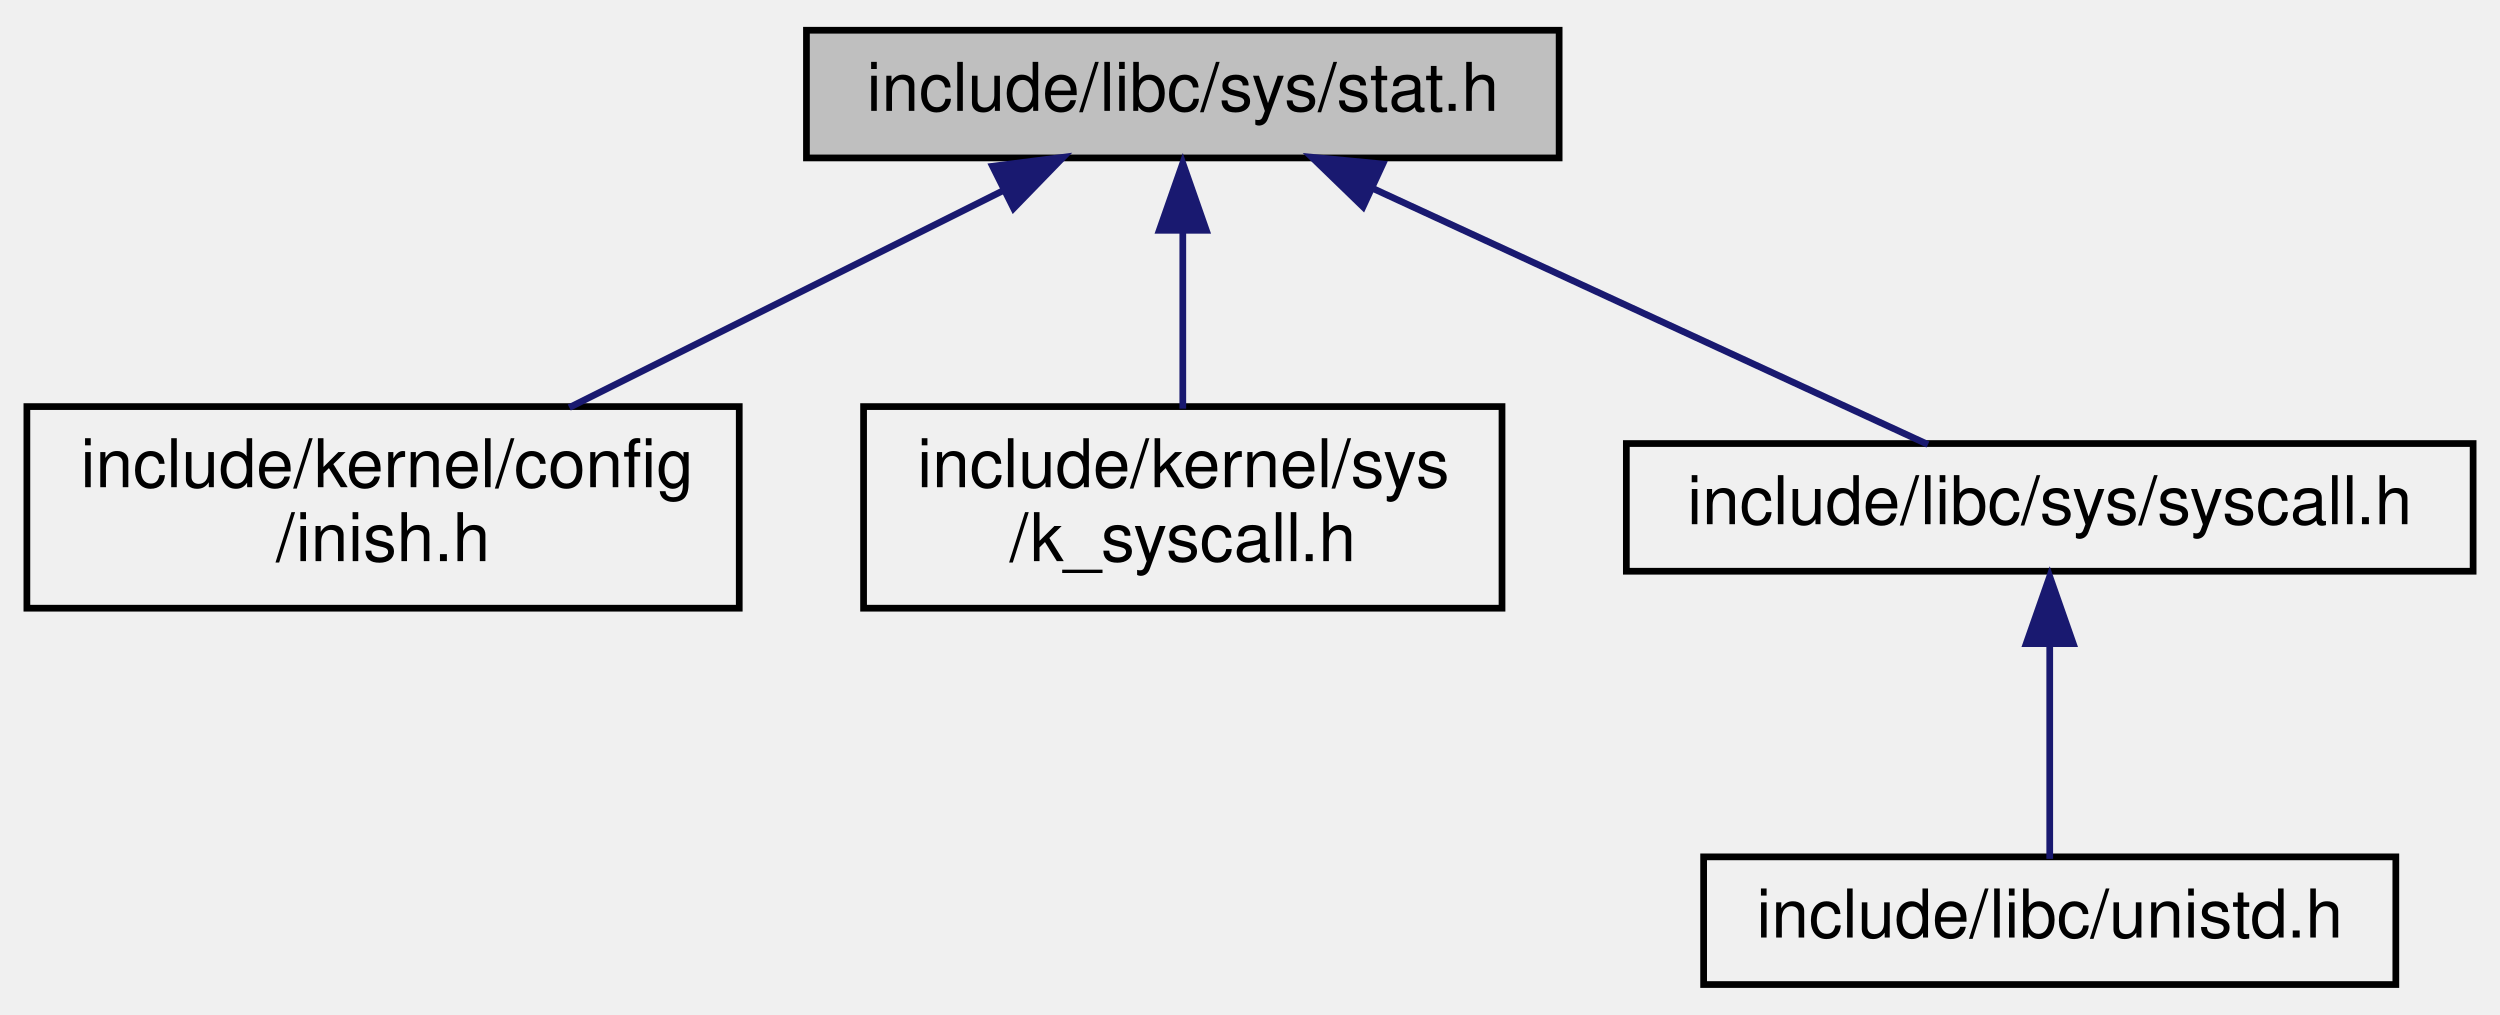
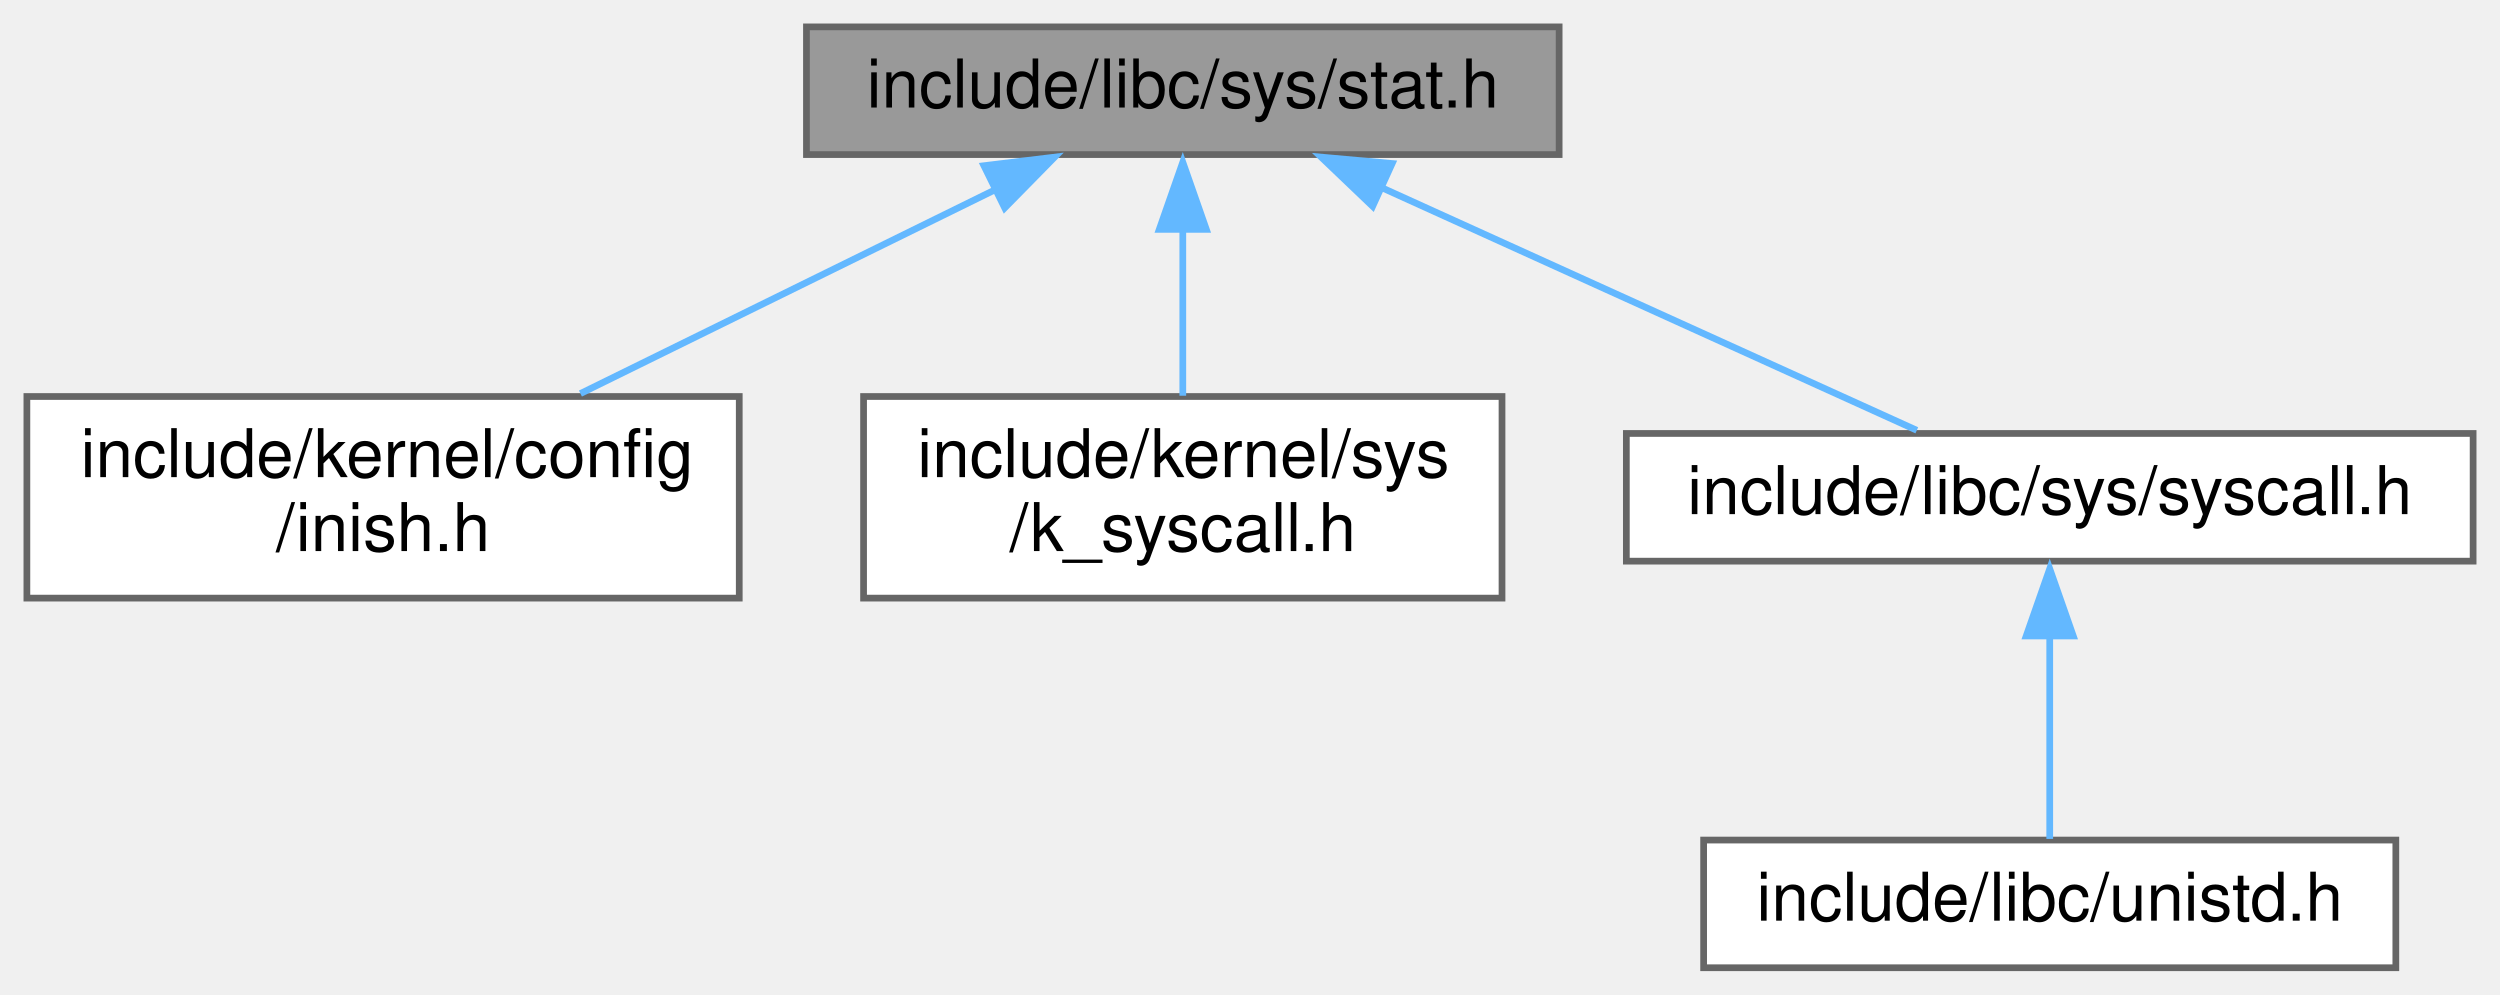
- <svg xmlns="http://www.w3.org/2000/svg" xmlns:xlink="http://www.w3.org/1999/xlink" width="372pt" height="151pt" viewBox="0.00 0.00 372.00 151.00">
-   <g id="graph0" class="graph" transform="scale(1 1) rotate(0) translate(4 147)">
-     <g id="node1" class="node">
-       <g id="a_node1">
+ <svg xmlns="http://www.w3.org/2000/svg" xmlns:xlink="http://www.w3.org/1999/xlink" width="372pt" height="148pt" viewBox="0.00 0.00 372.00 148.00">
+   <g id="graph0" class="graph" transform="scale(1 1) rotate(0) translate(4 144)">
+     <g id="Node000001" class="node">
+       <g id="a_Node000001">
        <a xlink:title=" ">
-           <polygon fill="#bfbfbf" stroke="black" points="116,-123.5 116,-142.5 228,-142.5 228,-123.5 116,-123.5" />
-           <text text-anchor="middle" x="172" y="-130.5" font-family="Helvetica,sans-Serif" font-size="10.00">include/libc/sys/stat.h</text>
+           <polygon fill="#999999" stroke="#666666" points="228,-140 116,-140 116,-121 228,-121 228,-140" />
+           <text text-anchor="middle" x="172" y="-128" font-family="Helvetica,sans-Serif" font-size="10.00">include/libc/sys/stat.h</text>
        </a>
      </g>
    </g>
-     <g id="node2" class="node">
-       <g id="a_node2">
+     <g id="Node000002" class="node">
+       <g id="a_Node000002">
        <a xlink:href="inish_8h.html" target="_top" xlink:title=" ">
-           <polygon fill="none" stroke="black" points="0,-56.5 0,-86.5 106,-86.5 106,-56.5 0,-56.5" />
-           <text text-anchor="start" x="8" y="-74.5" font-family="Helvetica,sans-Serif" font-size="10.00">include/kernel/config</text>
-           <text text-anchor="middle" x="53" y="-63.5" font-family="Helvetica,sans-Serif" font-size="10.00">/inish.h</text>
+           <polygon fill="white" stroke="#666666" points="106,-85 0,-85 0,-55 106,-55 106,-85" />
+           <text text-anchor="start" x="8" y="-73" font-family="Helvetica,sans-Serif" font-size="10.00">include/kernel/config</text>
+           <text text-anchor="middle" x="53" y="-62" font-family="Helvetica,sans-Serif" font-size="10.00">/inish.h</text>
        </a>
      </g>
    </g>
-     <g id="edge1" class="edge">
-       <path fill="none" stroke="midnightblue" d="M145.55,-118.78C126.29,-109.14 100.26,-96.13 80.71,-86.36" />
-       <polygon fill="midnightblue" stroke="midnightblue" points="143.69,-122.26 154.2,-123.6 146.82,-116 143.69,-122.26" />
-     </g>
-     <g id="node3" class="node">
-       <g id="a_node3">
-         <a xlink:href="k__syscall_8h.html" target="_top" xlink:title=" ">
-           <polygon fill="none" stroke="black" points="124.5,-56.5 124.5,-86.5 219.5,-86.5 219.5,-56.5 124.5,-56.5" />
-           <text text-anchor="start" x="132.5" y="-74.5" font-family="Helvetica,sans-Serif" font-size="10.00">include/kernel/sys</text>
-           <text text-anchor="middle" x="172" y="-63.5" font-family="Helvetica,sans-Serif" font-size="10.00">/k_syscall.h</text>
+     <g id="edge1_Node000001_Node000002" class="edge">
+       <g id="a_edge1_Node000001_Node000002">
+         <a xlink:title=" ">
+           <path fill="none" stroke="#63b8ff" d="M144.28,-115.87C125.71,-106.74 101.28,-94.74 82.37,-85.44" />
+           <polygon fill="#63b8ff" stroke="#63b8ff" points="142.41,-119.34 152.93,-120.62 145.5,-113.06 142.41,-119.34" />
        </a>
      </g>
    </g>
-     <g id="edge2" class="edge">
-       <path fill="none" stroke="midnightblue" d="M172,-112.76C172,-104.09 172,-94.07 172,-86.19" />
-       <polygon fill="midnightblue" stroke="midnightblue" points="168.5,-112.73 172,-122.73 175.5,-112.73 168.5,-112.73" />
-     </g>
-     <g id="node4" class="node">
-       <g id="a_node4">
-         <a xlink:href="syscall_8h.html" target="_top" xlink:title=" ">
-           <polygon fill="none" stroke="black" points="238,-62 238,-81 364,-81 364,-62 238,-62" />
-           <text text-anchor="middle" x="301" y="-69" font-family="Helvetica,sans-Serif" font-size="10.00">include/libc/sys/syscall.h</text>
+     <g id="Node000003" class="node">
+       <g id="a_Node000003">
+         <a xlink:href="k__syscall_8h.html" target="_top" xlink:title=" ">
+           <polygon fill="white" stroke="#666666" points="219.5,-85 124.5,-85 124.5,-55 219.5,-55 219.5,-85" />
+           <text text-anchor="start" x="132.5" y="-73" font-family="Helvetica,sans-Serif" font-size="10.00">include/kernel/sys</text>
+           <text text-anchor="middle" x="172" y="-62" font-family="Helvetica,sans-Serif" font-size="10.00">/k_syscall.h</text>
        </a>
      </g>
    </g>
-     <g id="edge3" class="edge">
-       <path fill="none" stroke="midnightblue" d="M199.91,-119.13C225.06,-107.53 261.32,-90.8 282.88,-80.86" />
-       <polygon fill="midnightblue" stroke="midnightblue" points="198.82,-116.23 191.21,-123.6 201.76,-122.59 198.82,-116.23" />
-     </g>
-     <g id="node5" class="node">
-       <g id="a_node5">
-         <a xlink:href="unistd_8h.html" target="_top" xlink:title=" ">
-           <polygon fill="none" stroke="black" points="249.5,-0.5 249.5,-19.5 352.5,-19.5 352.5,-0.5 249.5,-0.5" />
-           <text text-anchor="middle" x="301" y="-7.5" font-family="Helvetica,sans-Serif" font-size="10.00">include/libc/unistd.h</text>
+     <g id="edge2_Node000001_Node000003" class="edge">
+       <g id="a_edge2_Node000001_Node000003">
+         <a xlink:title=" ">
+           <path fill="none" stroke="#63b8ff" d="M172,-110.08C172,-101.92 172,-92.6 172,-85.11" />
+           <polygon fill="#63b8ff" stroke="#63b8ff" points="168.5,-109.87 172,-119.87 175.5,-109.87 168.5,-109.87" />
        </a>
      </g>
    </g>
-     <g id="edge4" class="edge">
-       <path fill="none" stroke="midnightblue" d="M301,-51.26C301,-40.42 301,-27.44 301,-19.2" />
-       <polygon fill="midnightblue" stroke="midnightblue" points="297.5,-51.23 301,-61.23 304.5,-51.23 297.5,-51.23" />
+     <g id="Node000004" class="node">
+       <g id="a_Node000004">
+         <a xlink:href="syscall_8h.html" target="_top" xlink:title=" ">
+           <polygon fill="white" stroke="#666666" points="364,-79.5 238,-79.5 238,-60.5 364,-60.5 364,-79.5" />
+           <text text-anchor="middle" x="301" y="-67.5" font-family="Helvetica,sans-Serif" font-size="10.00">include/libc/sys/syscall.h</text>
+         </a>
+       </g>
+     </g>
+     <g id="edge3_Node000001_Node000004" class="edge">
+       <g id="a_edge3_Node000001_Node000004">
+         <a xlink:title=" ">
+           <path fill="none" stroke="#63b8ff" d="M201.41,-116.16C225.84,-105.08 259.93,-89.62 281.22,-79.97" />
+           <polygon fill="#63b8ff" stroke="#63b8ff" points="200.25,-113.3 192.59,-120.62 203.15,-119.67 200.25,-113.3" />
+         </a>
+       </g>
+     </g>
+     <g id="Node000005" class="node">
+       <g id="a_Node000005">
+         <a xlink:href="unistd_8h.html" target="_top" xlink:title=" ">
+           <polygon fill="white" stroke="#666666" points="352.5,-19 249.5,-19 249.5,0 352.5,0 352.5,-19" />
+           <text text-anchor="middle" x="301" y="-7" font-family="Helvetica,sans-Serif" font-size="10.00">include/libc/unistd.h</text>
+         </a>
+       </g>
+     </g>
+     <g id="edge4_Node000004_Node000005" class="edge">
+       <g id="a_edge4_Node000004_Node000005">
+         <a xlink:title=" ">
+           <path fill="none" stroke="#63b8ff" d="M301,-49.49C301,-39.22 301,-27.13 301,-19.17" />
+           <polygon fill="#63b8ff" stroke="#63b8ff" points="297.5,-49.37 301,-59.37 304.5,-49.37 297.5,-49.37" />
+         </a>
+       </g>
    </g>
  </g>
</svg>
